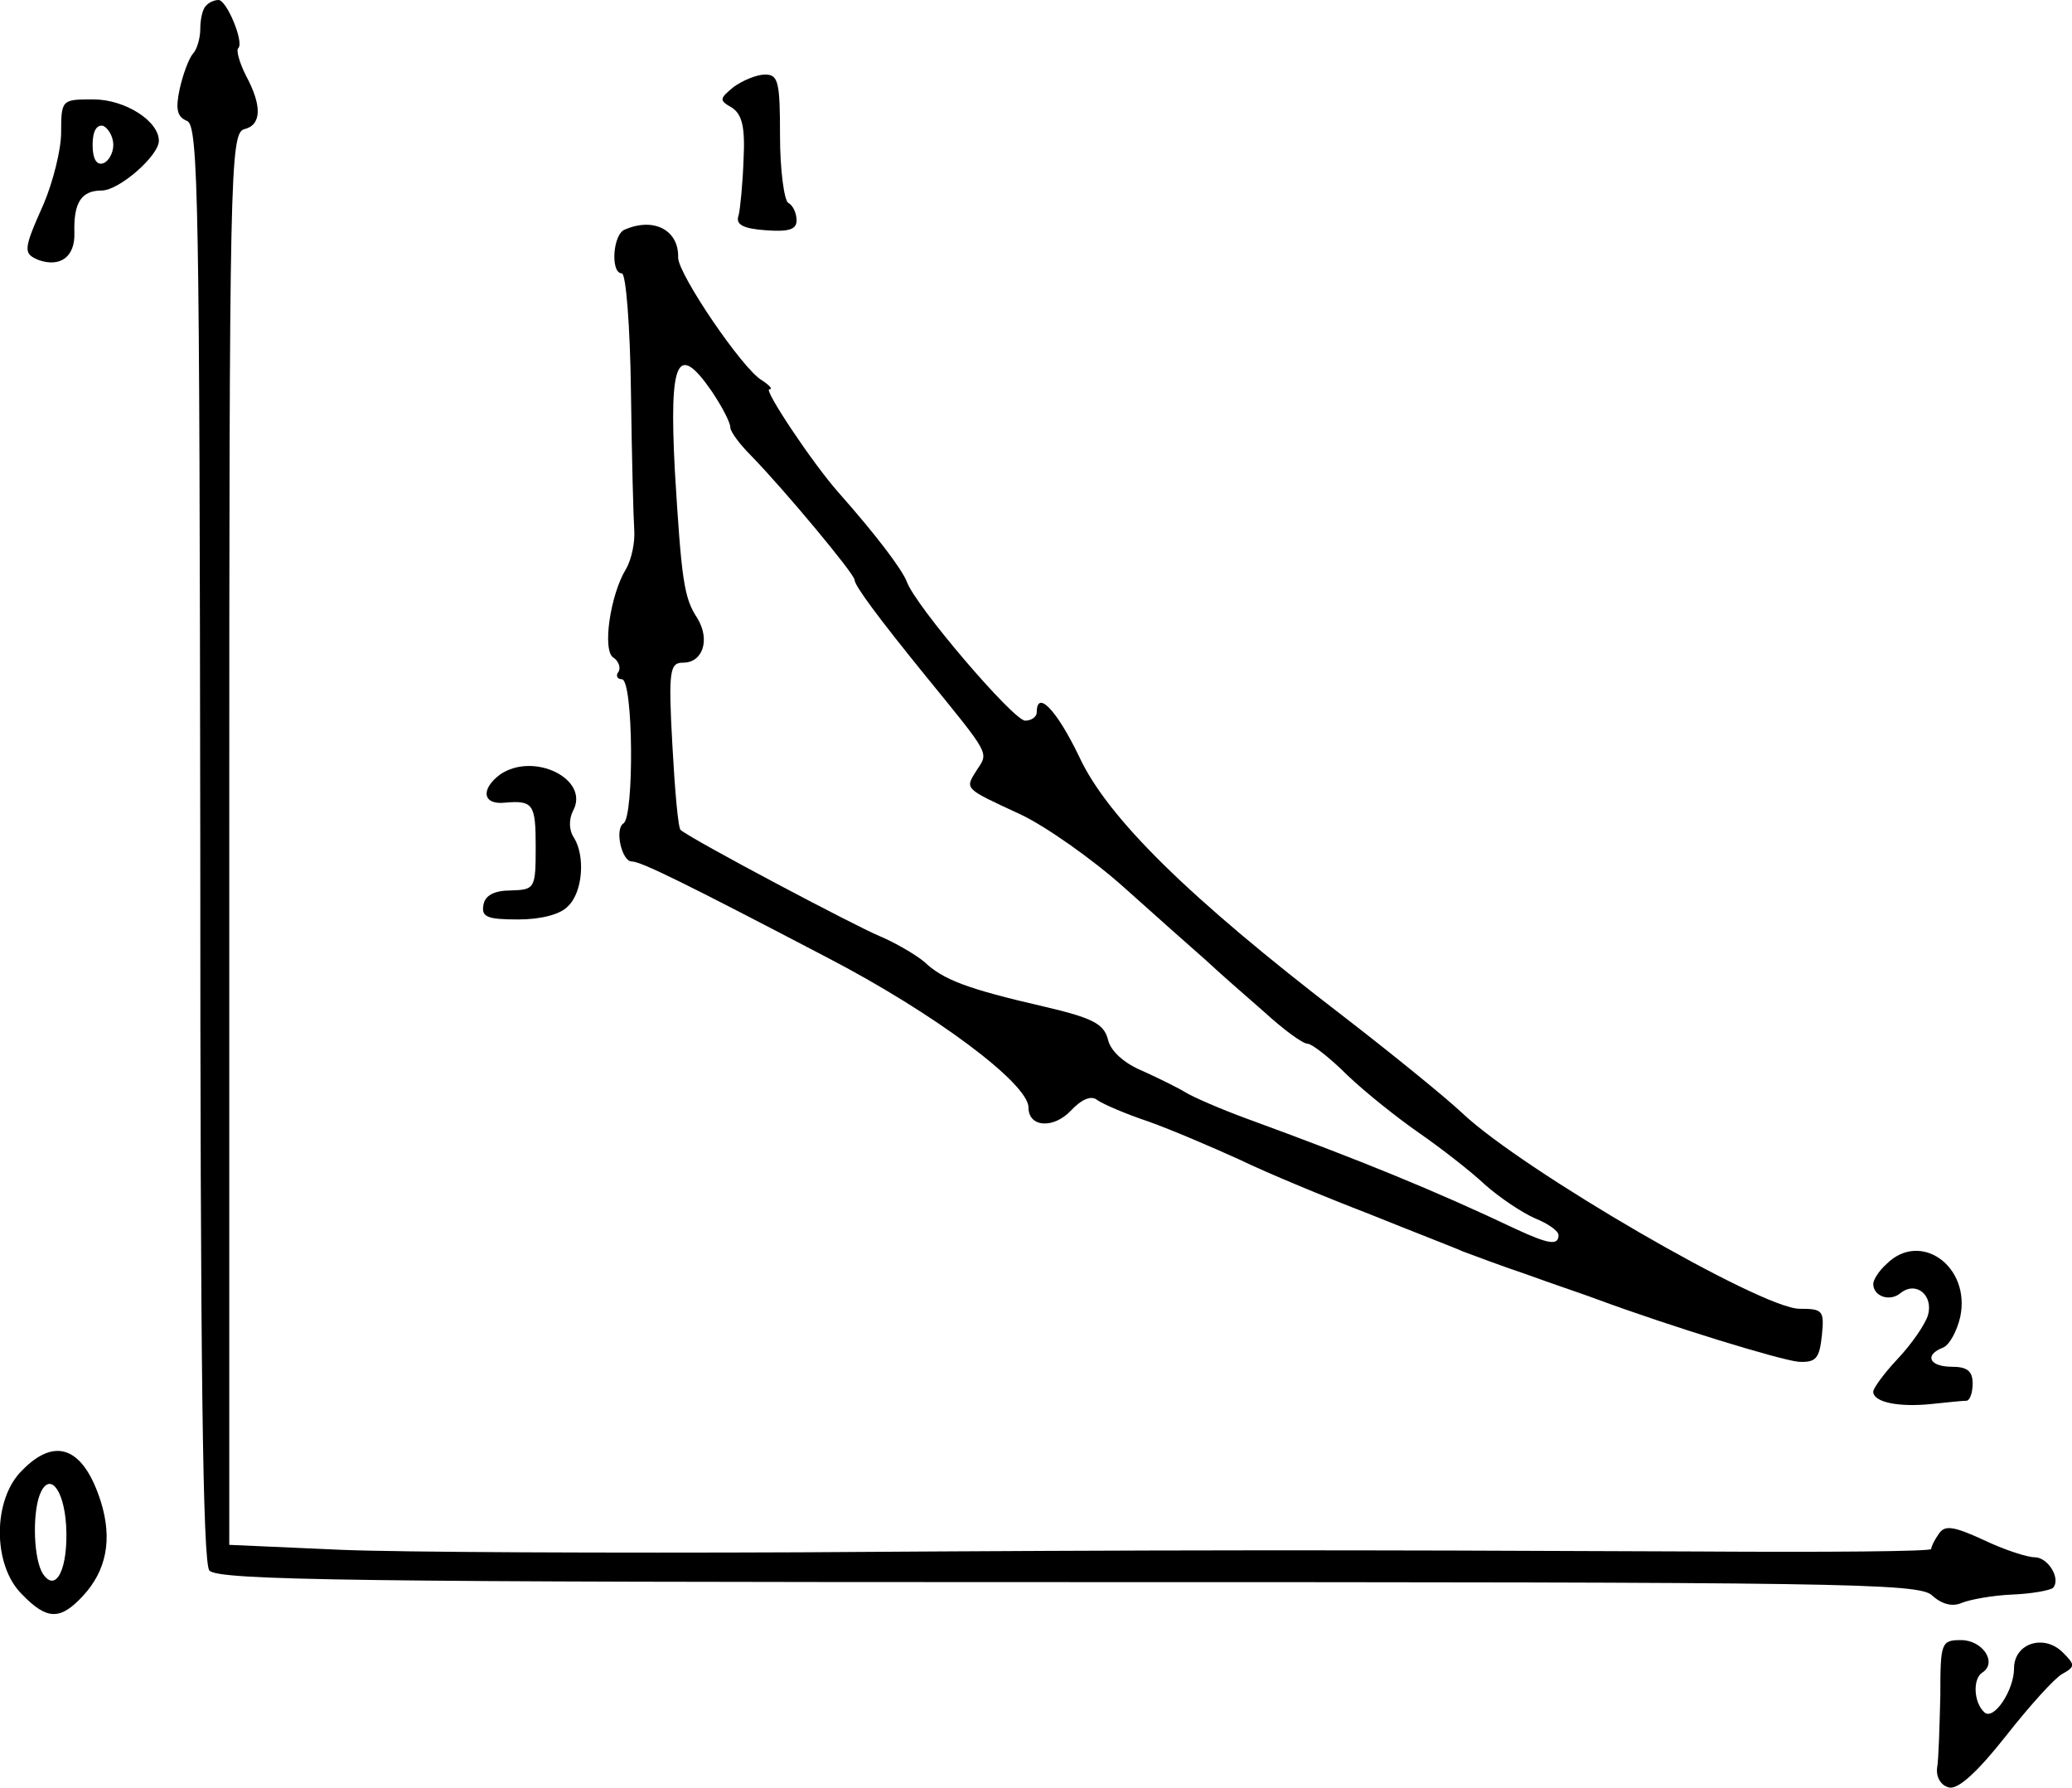
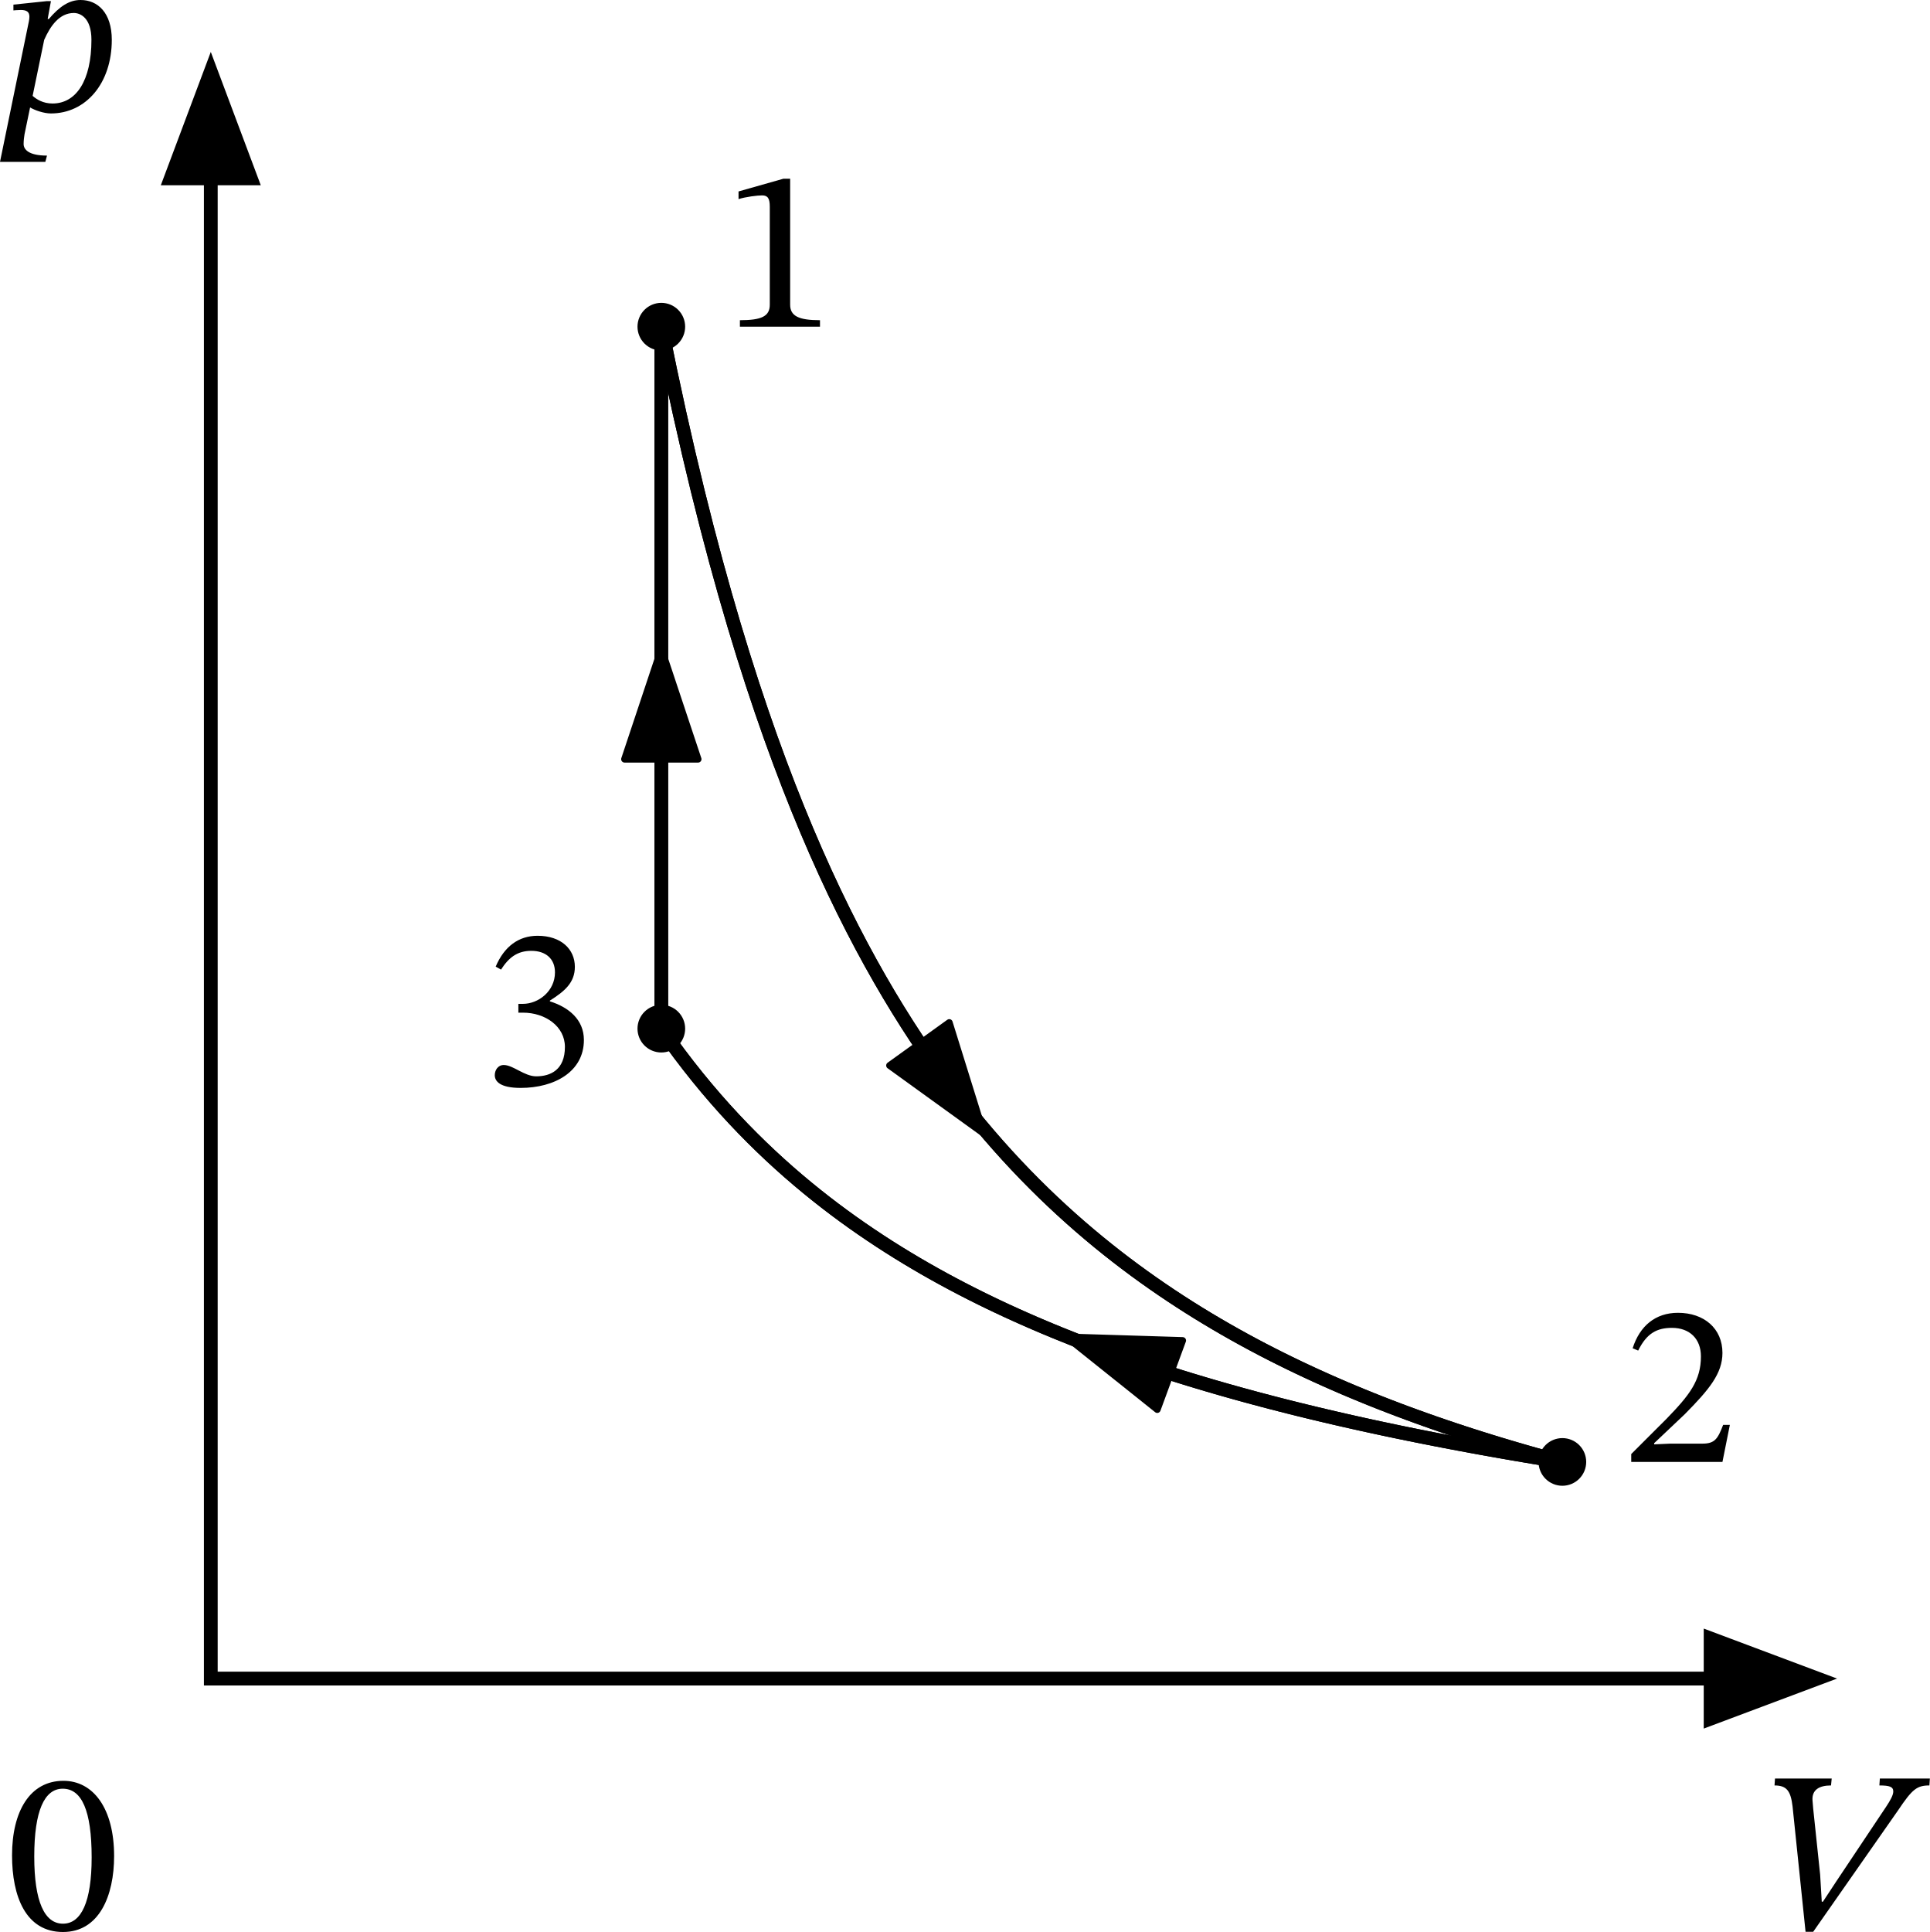
- <svg xmlns="http://www.w3.org/2000/svg" version="1.0" width="250.179pt" height="215.789pt" viewBox="0 0 250.179 215.789" preserveAspectRatio="xMidYMid meet">
-   <g transform="translate(-15.81875,231) scale(0.1,-0.1)" fill="#000000" stroke="none">
-     <path d="M407 2303 c-4 -3 -7 -16 -7 -28 0 -11 -4 -25 -9 -30 -5 -6 -12 -25 -16 -43 -5 -24 -3 -33 9 -38 14 -5 15 -101 16 -871 0 -628 3 -870 11 -879 10 -12 184 -14 1037 -14 932 0 1027 -1 1043 -16 12 -11 25 -14 36 -9 10 4 37 9 61 10 24 1 45 5 49 8 10 11 -6 37 -22 37 -9 0 -37 9 -62 21 -37 17 -47 18 -54 7 -5 -7 -9 -15 -9 -18 0 -3 -127 -4 -283 -3 -445 2 -633 2 -1082 -1 -231 -1 -481 0 -555 3 l-135 6 0 852 c0 803 1 852 18 857 21 5 22 28 2 65 -8 16 -12 31 -9 33 7 7 -14 58 -24 58 -5 0 -12 -3 -15 -7z" />
-     <path d="M1044 2205 c-17 -14 -18 -16 -2 -25 12 -8 16 -23 14 -62 -1 -29 -4 -60 -6 -68 -4 -11 5 -16 33 -18 28 -2 37 1 37 12 0 8 -4 18 -10 21 -5 3 -10 40 -10 81 0 65 -2 74 -18 74 -10 0 -27 -7 -38 -15z" />
-     <path d="M232 2150 c0 -21 -10 -60 -21 -86 -25 -56 -25 -60 -6 -68 26 -9 44 4 43 33 -1 36 8 51 33 51 21 0 69 42 69 60 0 24 -41 50 -79 50 -38 0 -39 0 -39 -40z m63 -15 c0 -10 -6 -20 -12 -22 -8 -3 -13 5 -13 22 0 17 5 25 13 23 6 -3 12 -13 12 -23z" />
-     <path d="M913 2033 c-15 -5 -18 -53 -4 -53 5 0 10 -64 11 -142 1 -79 3 -154 4 -168 1 -14 -3 -35 -10 -47 -19 -31 -29 -99 -15 -107 6 -4 9 -12 6 -17 -4 -5 -1 -9 4 -9 14 0 15 -166 2 -174 -11 -7 -2 -46 10 -46 11 0 62 -25 236 -116 129 -67 243 -152 243 -181 0 -24 30 -26 51 -4 13 14 25 19 32 13 7 -5 35 -17 62 -26 28 -10 77 -31 110 -46 33 -16 103 -45 155 -65 52 -21 104 -41 115 -46 11 -4 45 -17 75 -27 30 -11 69 -24 85 -30 92 -34 223 -74 245 -76 21 -1 25 4 28 32 3 30 1 32 -27 32 -46 0 -334 167 -407 236 -19 18 -84 71 -145 118 -185 142 -284 239 -318 313 -27 56 -51 81 -51 53 0 -5 -6 -10 -14 -10 -14 0 -133 139 -143 168 -6 15 -36 55 -82 107 -32 36 -91 125 -84 125 5 0 0 5 -9 11 -23 13 -101 128 -101 148 1 33 -29 49 -64 34z m105 -196 c12 -18 22 -37 22 -43 0 -5 11 -20 25 -34 40 -41 125 -143 125 -150 0 -7 29 -46 85 -115 79 -97 77 -93 63 -114 -15 -24 -17 -22 52 -54 30 -14 87 -54 125 -88 39 -35 83 -74 99 -88 16 -15 48 -43 71 -63 23 -21 46 -38 52 -38 5 0 27 -17 48 -38 22 -21 61 -52 87 -70 26 -18 62 -46 79 -62 18 -16 45 -34 61 -41 15 -6 28 -15 28 -20 0 -13 -12 -11 -51 7 -99 47 -190 84 -324 133 -33 12 -67 27 -75 32 -8 5 -32 17 -52 26 -22 9 -39 24 -42 38 -5 19 -18 26 -78 40 -91 21 -121 32 -144 54 -11 9 -35 23 -54 31 -29 12 -224 115 -240 128 -3 2 -7 48 -10 103 -5 90 -3 99 13 99 24 0 33 28 17 54 -16 24 -19 46 -27 178 -7 134 3 156 45 95z" />
-     <path d="M762 1375 c-24 -18 -21 -37 6 -34 34 3 37 -2 37 -53 0 -51 -1 -52 -30 -53 -20 0 -31 -6 -33 -17 -3 -15 4 -18 42 -18 27 0 51 6 60 16 18 17 21 61 7 83 -6 9 -6 22 -1 32 21 38 -47 72 -88 44z" />
-     <path d="M2436 784 c-9 -8 -16 -19 -16 -24 0 -15 20 -22 33 -11 19 15 40 -3 33 -27 -4 -12 -20 -35 -37 -53 -16 -17 -29 -35 -29 -39 0 -13 31 -19 70 -15 19 2 38 4 43 4 4 1 7 10 7 21 0 15 -7 20 -25 20 -27 0 -34 14 -11 23 8 3 17 20 21 37 13 61 -48 105 -89 64z" />
-     <path d="M185 535 c-36 -35 -36 -115 0 -150 30 -31 46 -31 73 -2 29 31 36 69 22 114 -21 66 -55 79 -95 38z m53 -66 c3 -52 -12 -83 -28 -59 -11 17 -13 70 -4 95 11 29 29 9 32 -36z" />
-     <path d="M2501 263 c-1 -38 -2 -77 -4 -88 -1 -11 5 -21 15 -23 11 -2 34 19 68 62 29 37 59 70 68 75 16 9 16 11 1 26 -23 23 -59 11 -59 -19 0 -27 -25 -64 -36 -53 -13 12 -14 41 -2 48 18 12 0 39 -26 39 -24 0 -25 -3 -25 -67z" />
+ <svg xmlns="http://www.w3.org/2000/svg" xmlns:xlink="http://www.w3.org/1999/xlink" width="283.462pt" height="283.708pt" viewBox="0 0 283.462 283.708" version="1.1" id="svg23">
+   <defs id="defs1">
+     <style type="text/css" id="style1">*{stroke-linejoin: round; stroke-linecap: butt}</style>
+   </defs>
+   <g id="figure_1" transform="translate(-7.37,-14.88188)">
+     <g id="axes_1">
+       <g id="matplotlib.axis_1" />
+       <g id="matplotlib.axis_2" />
+       <g id="line2d_1">
+         <path d="m 104.506,62.854 1.337,6.509 1.337,6.174 1.337,5.862 1.337,5.572 1.337,5.301 1.337,5.048 1.337,4.811 1.337,4.589 1.337,4.381 1.337,4.186 1.337,4.002 1.337,3.83 1.337,3.667 1.337,3.514 1.337,3.369 1.337,3.233 1.337,3.104 1.337,2.982 1.337,2.866 1.337,2.757 1.337,2.653 1.337,2.555 1.337,2.461 1.337,2.372 1.337,2.288 1.337,2.207 1.337,2.131 1.337,2.058 1.337,1.988 1.337,1.922 1.337,1.858 1.337,1.798 1.337,1.74 1.337,1.685 1.337,1.632 1.337,1.581 1.337,1.532 1.337,1.486 1.337,1.441 1.337,1.398 1.337,1.357 1.337,1.318 1.337,1.28 1.337,1.244 1.337,1.209 1.337,1.175 1.337,1.143 1.337,1.112 1.337,1.082 1.337,1.053 1.337,1.025 1.337,0.998 1.337,0.972 1.337,0.947 1.337,0.923 1.337,0.9 1.337,0.877 1.337,0.856 1.337,0.835 1.337,0.814 1.337,0.795 1.337,0.776 1.337,0.758 1.337,0.74 1.337,0.723 1.337,0.706 1.337,0.69 1.337,0.674 1.337,0.659 1.337,0.644 1.337,0.63 1.337,0.616 1.337,0.603 1.337,0.59 1.337,0.578 1.337,0.565 1.337,0.553 1.337,0.542 1.337,0.531 1.337,0.52 1.337,0.509 1.337,0.499 1.337,0.489 1.337,0.479 1.337,0.47 1.337,0.46 1.337,0.451 1.337,0.443 1.337,0.434 1.337,0.426 1.337,0.418 1.337,0.41 1.337,0.402 1.337,0.395 1.337,0.388 1.337,0.381 1.337,0.374 1.337,0.367 1.337,0.36" clip-path="url(#p07fe39b94c)" style="fill:none;stroke:#000000;stroke-width:2;stroke-linecap:square" id="path3" />
+       </g>
+       <g id="line2d_2">
+         <path d="m 104.506,62.854 1.337,6.509 1.337,6.174 1.337,5.862 1.337,5.572 1.337,5.301 1.337,5.048 1.337,4.811 1.337,4.589 1.337,4.381 1.337,4.186 1.337,4.002 1.337,3.83 1.337,3.667 1.337,3.514 1.337,3.369 1.337,3.233 1.337,3.104 1.337,2.982 1.337,2.866 1.337,2.757 1.337,2.653 1.337,2.555 1.337,2.461 1.337,2.372 1.337,2.288 1.337,2.207 1.337,2.131 1.337,2.058 1.337,1.988 1.337,1.922 1.337,1.858 1.337,1.798 1.337,1.74 1.337,1.685 1.337,1.632 1.337,1.581 1.337,1.532 1.337,1.486 1.337,1.441 1.337,1.398 1.337,1.357 1.337,1.318 1.337,1.28 1.337,1.244 1.337,1.209 1.337,1.175 1.337,1.143 1.337,1.112 1.337,1.082 1.337,1.053 1.337,1.025 1.337,0.998 1.337,0.972 1.337,0.947 1.337,0.923 1.337,0.9 1.337,0.877 1.337,0.856 1.337,0.835 1.337,0.814 1.337,0.795 1.337,0.776 1.337,0.758 1.337,0.74 1.337,0.723 1.337,0.706 1.337,0.69 1.337,0.674 1.337,0.659 1.337,0.644 1.337,0.63 1.337,0.616 1.337,0.603 1.337,0.59 1.337,0.578 1.337,0.565 1.337,0.553 1.337,0.542 1.337,0.531 1.337,0.52 1.337,0.509 1.337,0.499 1.337,0.489 1.337,0.479 1.337,0.47 1.337,0.46 1.337,0.451 1.337,0.443 1.337,0.434 1.337,0.426 1.337,0.418 1.337,0.41 1.337,0.402 1.337,0.395 1.337,0.388 1.337,0.381 1.337,0.374 1.337,0.367 1.337,0.36" clip-path="url(#p07fe39b94c)" style="fill:none;stroke:#000000;stroke-width:2;stroke-linecap:square" id="path4" />
+       </g>
+       <g id="line2d_3">
+         <path d="M 236.853,229.562" clip-path="url(#p07fe39b94c)" style="fill:none;stroke:#000000;stroke-width:1.5;stroke-linecap:square" id="path5" />
+         <defs id="defs5">
+           <path id="m6eaa137cfd" d="M 0,3 C 0.796,3 1.559,2.684 2.121,2.121 2.684,1.559 3,0.796 3,0 3,-0.796 2.684,-1.559 2.121,-2.121 1.559,-2.684 0.796,-3 0,-3 -0.796,-3 -1.559,-2.684 -2.121,-2.121 -2.684,-1.559 -3,-0.796 -3,0 -3,0.796 -2.684,1.559 -2.121,2.121 -1.559,2.684 -0.796,3 0,3 Z" style="stroke:#000000" />
+         </defs>
+         <g clip-path="url(#p07fe39b94c)" id="g5">
+           <use xlink:href="#m6eaa137cfd" x="236.853" y="229.562" style="stroke:#000000" id="use5" />
+         </g>
+       </g>
+       <g id="line2d_4">
+         <path d="m 236.853,229.562 -1.337,-0.216 -1.337,-0.219 -1.337,-0.222 -1.337,-0.225 -1.337,-0.228 -1.337,-0.231 -1.337,-0.234 -1.337,-0.238 -1.337,-0.241 -1.337,-0.245 -1.337,-0.248 -1.337,-0.252 -1.337,-0.255 -1.337,-0.259 -1.337,-0.263 -1.337,-0.267 -1.337,-0.271 -1.337,-0.275 -1.337,-0.28 -1.337,-0.284 -1.337,-0.288 -1.337,-0.293 -1.337,-0.298 -1.337,-0.302 -1.337,-0.307 -1.337,-0.312 -1.337,-0.317 -1.337,-0.323 -1.337,-0.328 -1.337,-0.334 -1.337,-0.339 -1.337,-0.345 -1.337,-0.351 -1.337,-0.357 -1.337,-0.364 -1.337,-0.37 -1.337,-0.377 -1.337,-0.383 -1.337,-0.39 -1.337,-0.398 -1.337,-0.405 -1.337,-0.413 -1.337,-0.42 -1.337,-0.429 -1.337,-0.437 -1.337,-0.445 -1.337,-0.454 -1.337,-0.463 -1.337,-0.472 -1.337,-0.482 -1.337,-0.492 -1.337,-0.502 -1.337,-0.513 -1.337,-0.523 -1.337,-0.535 -1.337,-0.546 -1.337,-0.558 -1.337,-0.571 -1.337,-0.583 -1.337,-0.596 -1.337,-0.61 -1.337,-0.624 -1.337,-0.639 -1.337,-0.654 -1.337,-0.67 -1.337,-0.686 -1.337,-0.703 -1.337,-0.72 -1.337,-0.738 -1.337,-0.757 -1.337,-0.777 -1.337,-0.797 -1.337,-0.818 -1.337,-0.84 -1.337,-0.863 -1.337,-0.887 -1.337,-0.911 -1.337,-0.937 -1.337,-0.964 -1.337,-0.992 -1.337,-1.022 -1.337,-1.052 -1.337,-1.085 -1.337,-1.118 -1.337,-1.153 -1.337,-1.19 -1.337,-1.229 -1.337,-1.27 -1.337,-1.312 -1.337,-1.357 -1.337,-1.404 -1.337,-1.454 -1.337,-1.507 -1.337,-1.562 -1.337,-1.62 -1.337,-1.682 -1.337,-1.747 -1.337,-1.816 -1.337,-1.89" clip-path="url(#p07fe39b94c)" style="fill:none;stroke:#000000;stroke-width:2;stroke-linecap:square" id="path6" />
+       </g>
+       <g id="line2d_5">
+         <path d="m 236.853,229.562 -1.337,-0.216 -1.337,-0.219 -1.337,-0.222 -1.337,-0.225 -1.337,-0.228 -1.337,-0.231 -1.337,-0.234 -1.337,-0.238 -1.337,-0.241 -1.337,-0.245 -1.337,-0.248 -1.337,-0.252 -1.337,-0.255 -1.337,-0.259 -1.337,-0.263 -1.337,-0.267 -1.337,-0.271 -1.337,-0.275 -1.337,-0.28 -1.337,-0.284 -1.337,-0.288 -1.337,-0.293 -1.337,-0.298 -1.337,-0.302 -1.337,-0.307 -1.337,-0.312 -1.337,-0.317 -1.337,-0.323 -1.337,-0.328 -1.337,-0.334 -1.337,-0.339 -1.337,-0.345 -1.337,-0.351 -1.337,-0.357 -1.337,-0.364 -1.337,-0.37 -1.337,-0.377 -1.337,-0.383 -1.337,-0.39 -1.337,-0.398 -1.337,-0.405 -1.337,-0.413 -1.337,-0.42 -1.337,-0.429 -1.337,-0.437 -1.337,-0.445 -1.337,-0.454 -1.337,-0.463 -1.337,-0.472 -1.337,-0.482 -1.337,-0.492 -1.337,-0.502 -1.337,-0.513 -1.337,-0.523 -1.337,-0.535 -1.337,-0.546 -1.337,-0.558 -1.337,-0.571 -1.337,-0.583 -1.337,-0.596 -1.337,-0.61 -1.337,-0.624 -1.337,-0.639 -1.337,-0.654 -1.337,-0.67 -1.337,-0.686 -1.337,-0.703 -1.337,-0.72 -1.337,-0.738 -1.337,-0.757 -1.337,-0.777 -1.337,-0.797 -1.337,-0.818 -1.337,-0.84 -1.337,-0.863 -1.337,-0.887 -1.337,-0.911 -1.337,-0.937 -1.337,-0.964 -1.337,-0.992 -1.337,-1.022 -1.337,-1.052 -1.337,-1.085 -1.337,-1.118 -1.337,-1.153 -1.337,-1.19 -1.337,-1.229 -1.337,-1.27 -1.337,-1.312 -1.337,-1.357 -1.337,-1.404 -1.337,-1.454 -1.337,-1.507 -1.337,-1.562 -1.337,-1.62 -1.337,-1.682 -1.337,-1.747 -1.337,-1.816 -1.337,-1.89" clip-path="url(#p07fe39b94c)" style="fill:none;stroke:#000000;stroke-width:2;stroke-linecap:square" id="path7" />
+       </g>
+       <g id="line2d_6">
+         <path d="M 104.506,165.936" clip-path="url(#p07fe39b94c)" style="fill:none;stroke:#000000;stroke-width:1.5;stroke-linecap:square" id="path8" />
+         <g clip-path="url(#p07fe39b94c)" id="g8">
+           <use xlink:href="#m6eaa137cfd" x="104.506" y="165.936" style="stroke:#000000" id="use8" />
+         </g>
+       </g>
+       <g id="line2d_7">
+         <path d="m 104.506,165.936 v -1.041 -1.041 -1.041 -1.041 -1.041 -1.041 -1.041 -1.041 -1.041 -1.041 -1.041 -1.041 -1.041 -1.041 -1.041 -1.041 -1.041 -1.041 -1.041 -1.041 -1.041 -1.041 -1.041 -1.041 -1.041 -1.041 -1.041 -1.041 -1.041 -1.041 -1.041 -1.041 -1.041 -1.041 -1.041 -1.041 -1.041 -1.041 -1.041 -1.041 -1.041 -1.041 -1.041 -1.041 -1.041 -1.041 -1.041 -1.041 -1.041 -1.041 -1.041 -1.041 -1.041 -1.041 -1.041 -1.041 -1.041 -1.041 -1.041 -1.041 -1.041 -1.041 -1.041 -1.041 -1.041 -1.041 -1.041 -1.041 -1.041 -1.041 -1.041 -1.041 -1.041 -1.041 -1.041 -1.041 -1.041 -1.041 -1.041 -1.041 -1.041 -1.041 -1.041 -1.041 -1.041 -1.041 -1.041 -1.041 -1.041 -1.041 -1.041 -1.041 -1.041 -1.041 -1.041 -1.041 -1.041 -1.041 -1.041" clip-path="url(#p07fe39b94c)" style="fill:none;stroke:#000000;stroke-width:2;stroke-linecap:square" id="path9" />
+       </g>
+       <g id="line2d_8">
+         <path d="m 104.506,165.936 v -1.041 -1.041 -1.041 -1.041 -1.041 -1.041 -1.041 -1.041 -1.041 -1.041 -1.041 -1.041 -1.041 -1.041 -1.041 -1.041 -1.041 -1.041 -1.041 -1.041 -1.041 -1.041 -1.041 -1.041 -1.041 -1.041 -1.041 -1.041 -1.041 -1.041 -1.041 -1.041 -1.041 -1.041 -1.041 -1.041 -1.041 -1.041 -1.041 -1.041 -1.041 -1.041 -1.041 -1.041 -1.041 -1.041 -1.041 -1.041 -1.041 -1.041 -1.041 -1.041 -1.041 -1.041 -1.041 -1.041 -1.041 -1.041 -1.041 -1.041 -1.041 -1.041 -1.041 -1.041 -1.041 -1.041 -1.041 -1.041 -1.041 -1.041 -1.041 -1.041 -1.041 -1.041 -1.041 -1.041 -1.041 -1.041 -1.041 -1.041 -1.041 -1.041 -1.041 -1.041 -1.041 -1.041 -1.041 -1.041 -1.041 -1.041 -1.041 -1.041 -1.041 -1.041 -1.041 -1.041 -1.041 -1.041 -1.041" clip-path="url(#p07fe39b94c)" style="fill:none;stroke:#000000;stroke-width:2;stroke-linecap:square" id="path10" />
+       </g>
+       <g id="line2d_9">
+         <path d="M 104.506,62.854" clip-path="url(#p07fe39b94c)" style="fill:none;stroke:#000000;stroke-width:1.5;stroke-linecap:square" id="path11" />
+         <g clip-path="url(#p07fe39b94c)" id="g11">
+           <use xlink:href="#m6eaa137cfd" x="104.506" y="62.854" style="stroke:#000000" id="use11" />
+         </g>
+       </g>
+       <g id="patch_3">
+         <path d="m 145.779,172.868 q 3.51,4.88 6.097,8.476" clip-path="url(#p07fe39b94c)" style="fill:none;stroke:#000000;stroke-linecap:round" id="path12" />
+         <path d="m 146.799,165.039 5.077,16.304 -13.844,-9.997 z" clip-path="url(#p07fe39b94c)" style="stroke:#000000;stroke-linecap:round" id="path13" />
+       </g>
+       <g id="patch_4">
+         <path d="m 168.133,212.722 q -2.803,-1.031 -4.122,-1.517" clip-path="url(#p07fe39b94c)" style="fill:none;stroke:#000000;stroke-linecap:round" id="path14" />
+         <path d="m 177.349,221.867 -13.339,-10.662 17.068,0.527 z" clip-path="url(#p07fe39b94c)" style="stroke:#000000;stroke-linecap:round" id="path15" />
+       </g>
+       <g id="patch_5">
+         <path d="m 104.506,111.878 q 0,-1.647 0,-1.713" clip-path="url(#p07fe39b94c)" style="fill:none;stroke:#000000;stroke-linecap:round" id="path16" />
+         <path d="m 99.106,126.364 5.4,-16.2 5.4,16.2 z" clip-path="url(#p07fe39b94c)" style="stroke:#000000;stroke-linecap:round" id="path17" />
+       </g>
+       <g id="text_1">
+         <g transform="matrix(0.34,0,0,-0.34,113.329,62.85377)" id="g17">
+           <defs id="defs17">
+             <path id="STIXTwoText-Regular-31" d="m 2726,0 v 179 c -588,0 -825,115 -825,429 V 4090 H 1715 L 474,3738 v -212 c 198,64 524,103 652,103 160,0 212,-90 212,-314 V 608 C 1338,288 1114,179 512,179 V 0 Z" transform="scale(0.015625)" />
+           </defs>
+           <use xlink:href="#STIXTwoText-Regular-31" id="use17" />
+         </g>
+       </g>
+       <g id="text_2">
+         <g transform="matrix(0.34,0,0,-0.34,245.6764,229.5619)" id="g18">
+           <defs id="defs18">
+             <path id="STIXTwoText-Regular-32" d="m 2765,0 205,1024 H 2784 C 2637,640 2554,506 2214,506 H 1325 L 877,486 v 32 l 845,800 c 678,685 1043,1127 1043,1696 0,672 -506,1108 -1229,1108 -621,0 -1056,-359 -1254,-980 l 153,-64 c 237,480 519,628 935,628 492,0 800,-308 800,-788 0,-672 -320,-1075 -954,-1728 L 243,218 V 0 Z" transform="scale(0.015625)" />
+           </defs>
+           <use xlink:href="#STIXTwoText-Regular-32" id="use18" />
+         </g>
+       </g>
+       <g id="text_3">
+         <g transform="matrix(0.34,0,0,-0.34,78.03641,174.1968)" id="g19">
+           <defs id="defs19">
+             <path id="STIXTwoText-Regular-33" d="m 1094,-83 c 935,0 1748,448 1748,1325 0,569 -429,908 -941,1068 v 20 c 403,256 691,492 691,934 0,486 -378,858 -1030,858 -525,0 -922,-295 -1159,-852 l 147,-83 c 218,339 455,519 839,519 397,0 653,-218 653,-596 0,-518 -455,-870 -890,-870 h -122 v -243 h 128 c 615,0 1159,-378 1159,-947 C 2317,422 1926,237 1523,237 1197,237 883,550 627,550 461,550 378,403 378,269 378,102 518,-83 1094,-83 Z" transform="scale(0.015625)" />
+           </defs>
+           <use xlink:href="#STIXTwoText-Regular-33" id="use19" />
+         </g>
+       </g>
+       <g id="text_4">
+         <g transform="matrix(0.34,0,0,-0.34,265.7039,298.4889)" id="g20">
+           <defs id="defs20">
+             <path id="STIXTwoText-Italic-56" d="m 1504,-32 2349,3360 c 390,582 518,685 864,685 l 13,192 H 3347 l -13,-192 c 288,0 384,-39 384,-167 0,-102 -83,-249 -198,-422 L 2144,1363 1773,800 h -32 l -45,749 -192,1824 c 0,45 -19,185 -19,230 -19,288 185,410 512,410 l 19,192 H 448 l -13,-192 c 339,0 448,-154 499,-583 L 1293,-32 Z" transform="scale(0.015625)" />
+           </defs>
+           <use xlink:href="#STIXTwoText-Italic-56" transform="translate(0,0.296875)" id="use20" />
+         </g>
+       </g>
+       <g id="text_5">
+         <g transform="matrix(0.34,0,0,-0.34,7.2,31.20188)" id="g21">
+           <defs id="defs21">
+             <path id="STIXTwoText-Italic-70" d="m 1440,-70 c 966,0 1683,832 1683,2035 0,742 -384,1101 -864,1101 -320,0 -589,-186 -883,-532 v 7 h -26 l 90,493 h -122 l -915,-96 v -160 c 0,0 109,12 205,12 166,0 237,-57 237,-185 0,-45 -7,-83 -13,-122 L 32,-1408 h 1254 l 45,173 c -512,0 -646,173 -646,320 0,89 13,205 25,269 L 864,96 C 992,19 1242,-70 1440,-70 Z m -506,486 320,1549 c 173,390 423,742 820,742 179,0 486,-134 486,-742 C 2560,838 2138,205 1485,205 1222,205 1043,320 934,416 Z" transform="scale(0.015625)" />
+           </defs>
+           <use xlink:href="#STIXTwoText-Italic-70" transform="translate(0,0.09375)" id="use21" />
+         </g>
+       </g>
+       <g id="text_6">
+         <g transform="matrix(0.34,0,0,-0.34,8.22,298.4889)" id="g22">
+           <defs id="defs22">
+             <path id="STIXTwoText-Regular-30" d="m 1581,-70 c 1005,0 1414,1004 1414,2099 0,1318 -576,2080 -1401,2080 C 666,4109 173,3264 173,2048 173,915 550,-70 1581,-70 Z m 0,230 c -512,0 -794,614 -794,1856 0,1267 282,1875 787,1875 525,0 800,-601 800,-1901 C 2374,762 2086,160 1581,160 Z" transform="scale(0.015625)" />
+           </defs>
+           <use xlink:href="#STIXTwoText-Regular-30" transform="translate(0,0.796875)" id="use22" />
+         </g>
+       </g>
+       <g id="patch_6">
+         <path d="m 274.352,261.375 -15.735,5.9 v -5.889 H 38.332 v -0.022 H 258.617 v -5.889 z" style="stroke:#000000;stroke-width:2;stroke-linejoin:miter" id="path22" />
+       </g>
+       <g id="patch_7">
+         <path d="m 38.332,25.355 5.9,15.735 H 38.343 V 261.375 h -0.022 V 41.09 h -5.889 z" style="stroke:#000000;stroke-width:2;stroke-linejoin:miter" id="path23" />
+       </g>
+     </g>
  </g>
+   <defs id="defs23">
+     <clipPath id="p07fe39b94c">
+       <rect x="20.336" y="13.259" width="266.112" height="266.112" id="rect23" />
+     </clipPath>
+   </defs>
</svg>
